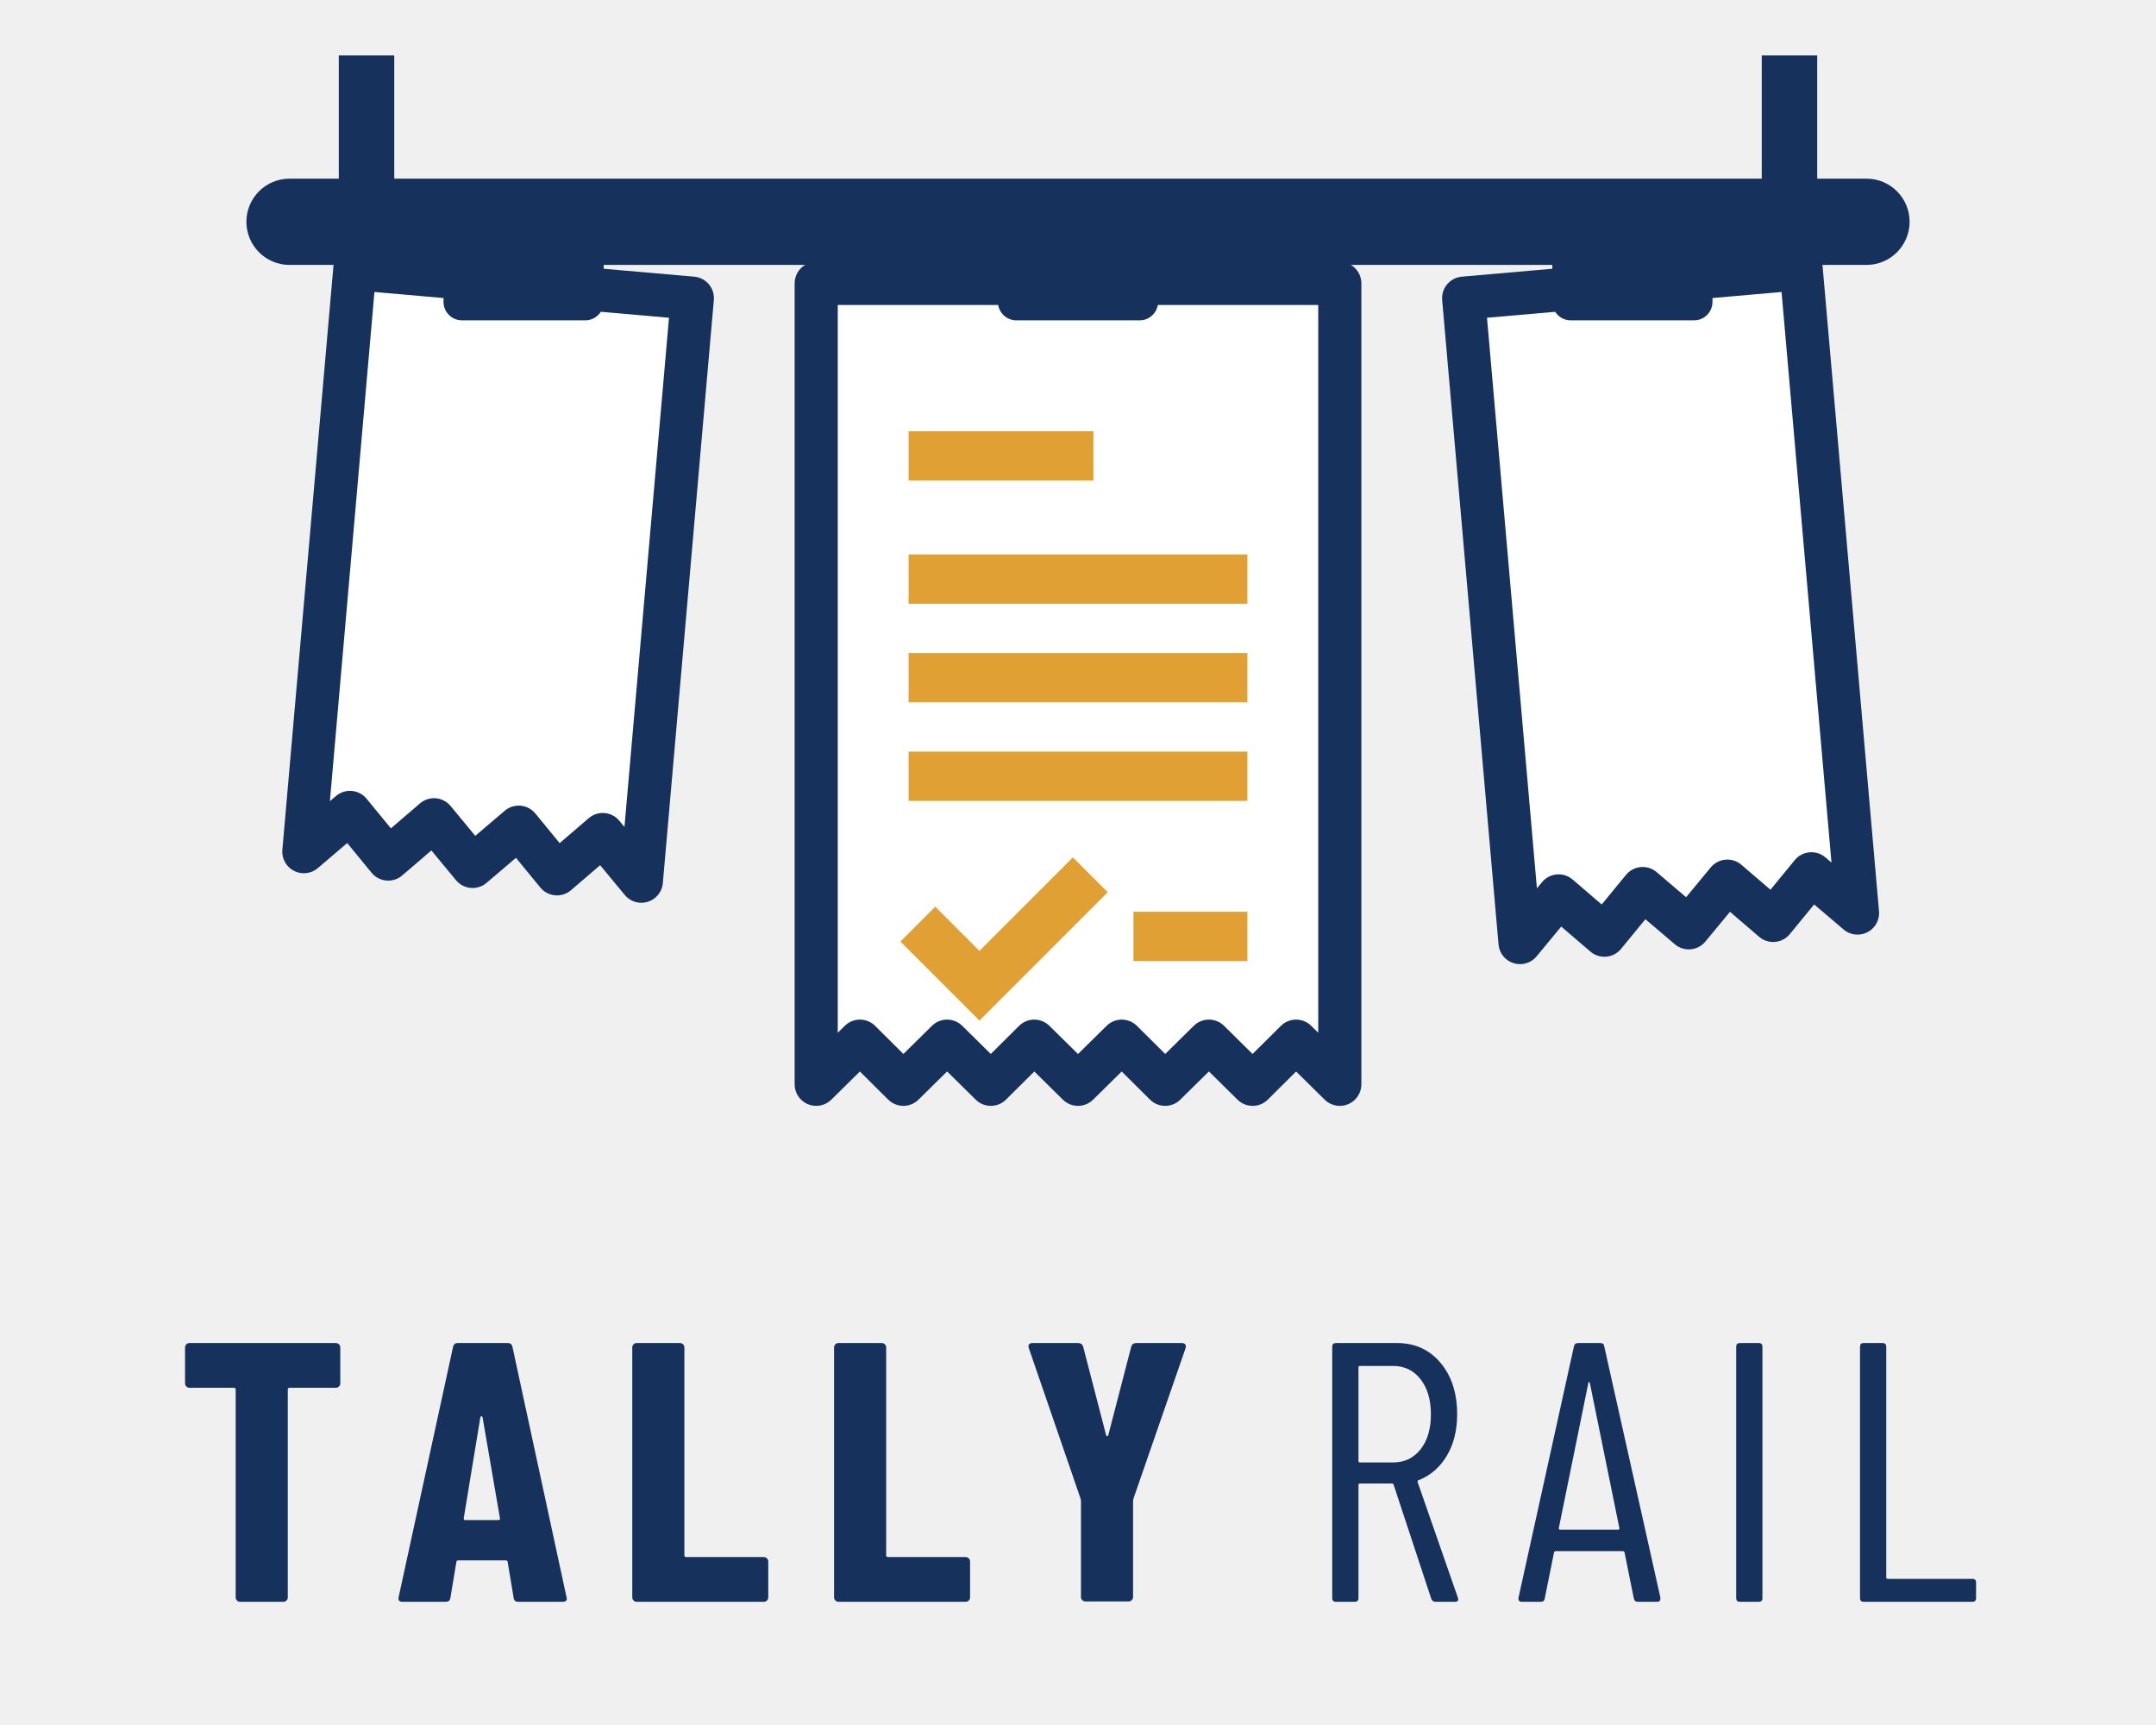
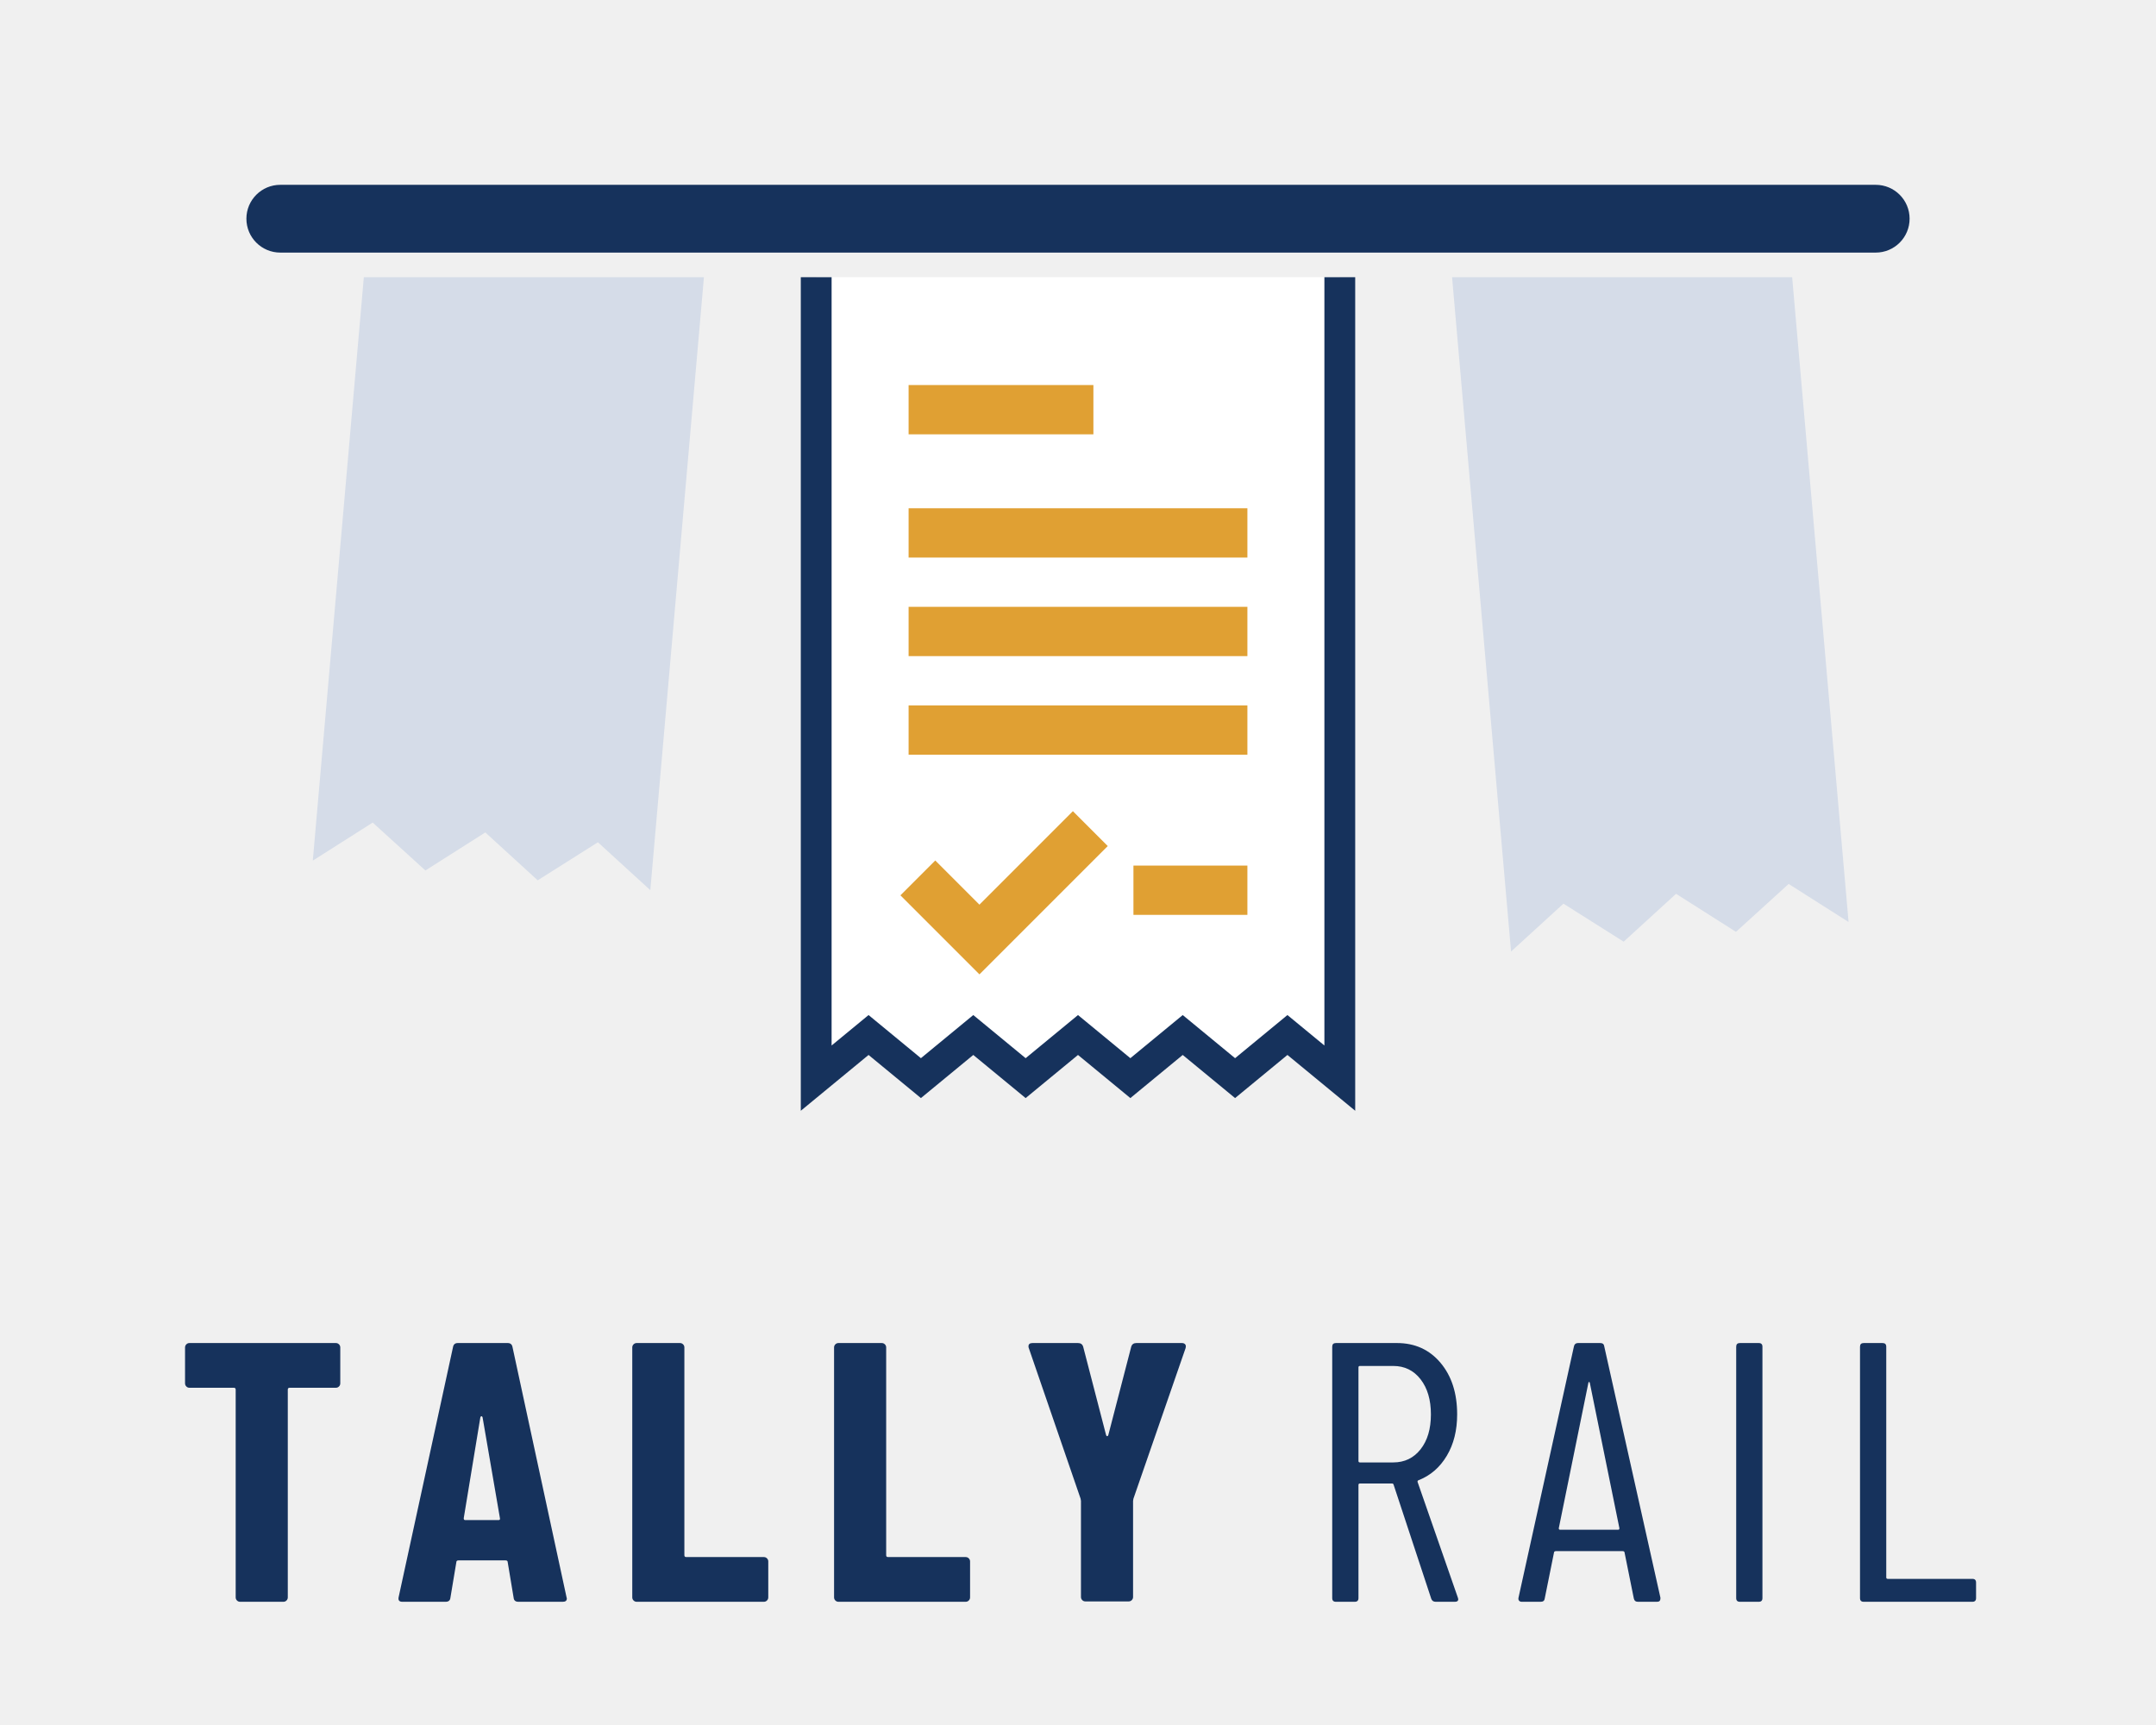
<svg xmlns="http://www.w3.org/2000/svg" viewBox="-50 0 700 560">
-   <g stroke="#16325C" stroke-width="14" stroke-linejoin="round" fill="#FFFFFF">
-     <path transform="rotate(5 120 92)" d="M65,92 H175 V282 L161.2,268 L147.5,282 L133.8,268 L120.0,282 L106.2,268 L92.5,282 L78.8,268 L65.0,282 Z" />
-     <path transform="rotate(-5 480 92)" d="M425,92 H535 V302 L521.2,288 L507.5,302 L493.8,288 L480.0,302 L466.2,288 L452.5,302 L438.8,288 L425.0,302 Z" />
-     <path d="M215,92 H385 V352 L370.8,338 L356.7,352 L342.5,338 L328.3,352 L314.2,338 L300.0,352 L285.8,338 L271.7,352 L257.5,338 L243.3,352 L229.2,338 L215.0,352 Z" />
+   <defs>
+     <clipPath id="below">
+       <rect x="-100" y="90" width="800" height="600" />
+     </clipPath>
+   </defs>
+   <g clip-path="url(#below)" fill="#D5DCE8">
+     <path transform="rotate(5 125 71)" d="M70,71 V285 L88.3,271 L106.7,285 L125.0,271 L143.3,285 L161.7,271 L180.0,285 V71 Z" />
+     <path transform="rotate(-5 475 71)" d="M420,71 V305 L438.3,291 L456.7,305 L475.0,291 L493.3,305 L511.7,291 L530.0,305 V71 Z" />
  </g>
-   <rect x="30" y="58" width="540" height="28" rx="14" fill="#16325C" />
-   <rect x="60" y="18" width="18" height="50" fill="#16325C" />
-   <rect x="522" y="18" width="18" height="50" fill="#16325C" />
-   <rect x="94" y="74" width="52" height="30" rx="6" fill="#16325C" />
-   <rect x="274" y="74" width="52" height="30" rx="6" fill="#16325C" />
-   <rect x="454" y="74" width="52" height="30" rx="6" fill="#16325C" />
-   <rect x="245" y="140" width="60" height="16" fill="#E0A033" />
-   <rect x="245" y="180" width="110" height="16" fill="#E0A033" />
-   <rect x="245" y="212" width="110" height="16" fill="#E0A033" />
-   <rect x="245" y="244" width="110" height="16" fill="#E0A033" />
-   <path d="M248,300 l20,20 l36,-36" fill="none" stroke="#E0A033" stroke-width="16" />
-   <rect x="318" y="296" width="37" height="16" fill="#E0A033" />
+   <path d="M215,90 V350 L232.0,336 L249.0,350 L266.0,336 L283.0,350 L300.0,336 L317.0,350 L334.0,336 L351.0,350 L368.0,336 L385.0,350 V90" fill="#FFFFFF" stroke="#16325C" stroke-width="10" />
+   <rect x="30" y="60" width="540" height="22" rx="11.0" fill="#16325C" />
+   <rect x="245" y="125" width="60" height="16" fill="#E0A033" />
+   <rect x="245" y="165" width="110" height="16" fill="#E0A033" />
+   <rect x="245" y="197" width="110" height="16" fill="#E0A033" />
+   <rect x="245" y="229" width="110" height="16" fill="#E0A033" />
+   <path d="M248,285 l20,20 l36,-36" fill="none" stroke="#E0A033" stroke-width="16" />
+   <rect x="318" y="281" width="37" height="16" fill="#E0A033" />
  <g fill="#16325C" transform="translate(7.2,520)">
    <path d="M53.28 -82.56V-70.92Q53.28 -70.32 52.86 -69.9Q52.44 -69.48 51.84 -69.48H36.84Q36.24 -69.48 36.24 -68.88V-1.44Q36.24 -0.84 35.82 -0.42Q35.4 0.0 34.8 0.0H20.76Q20.16 0.0 19.74 -0.42Q19.32 -0.84 19.32 -1.44V-68.88Q19.32 -69.48 18.72 -69.48H4.32Q3.72 -69.48 3.3 -69.9Q2.88 -70.32 2.88 -70.92V-82.56Q2.88 -83.16 3.3 -83.58Q3.72 -84.0 4.32 -84.0H51.84Q52.44 -84.0 52.86 -83.58Q53.28 -83.16 53.28 -82.56Z M109.56 -1.32 107.64 -12.84Q107.64 -13.44 106.92 -13.44H91.68Q90.96 -13.44 90.96 -12.84L89.04 -1.32Q88.92 0.0 87.48 0.0H73.44Q71.88 0.0 72.24 -1.56L89.88 -82.68Q90.12 -84.0 91.44 -84.0H107.64Q108.96 -84.0 109.2 -82.68L126.72 -1.56L126.84 -1.08Q126.84 0.0 125.52 0.0H111.12Q109.68 0.0 109.56 -1.32ZM93.84 -26.52H104.64Q105.24 -26.52 105.12 -27.12L99.48 -59.88Q99.36 -60.24 99.12 -60.24Q98.88 -60.24 98.76 -59.88L93.36 -27.12Q93.36 -26.52 93.84 -26.52Z M148.08 -1.44V-82.56Q148.08 -83.16 148.5 -83.58Q148.92 -84.0 149.52 -84.0H163.56Q164.16 -84.0 164.58 -83.58Q165.0 -83.16 165.0 -82.56V-15.12Q165.0 -14.52 165.6 -14.52H190.8Q191.4 -14.52 191.82 -14.1Q192.24 -13.68 192.24 -13.08V-1.44Q192.24 -0.84 191.82 -0.42Q191.4 0.0 190.8 0.0H149.52Q148.92 0.0 148.5 -0.42Q148.08 -0.84 148.08 -1.44Z M213.6 -1.44V-82.56Q213.6 -83.16 214.02 -83.58Q214.44 -84.0 215.04 -84.0H229.08Q229.68 -84.0 230.1 -83.58Q230.52 -83.16 230.52 -82.56V-15.12Q230.52 -14.52 231.12 -14.52H256.32Q256.92 -14.52 257.34 -14.1Q257.76 -13.68 257.76 -13.08V-1.44Q257.76 -0.84 257.34 -0.42Q256.92 0.0 256.32 0.0H215.04Q214.44 0.0 214.02 -0.42Q213.6 -0.84 213.6 -1.44Z M293.76 -1.56V-32.76L293.64 -33.48L276.84 -82.32Q276.72 -82.56 276.72 -82.92Q276.72 -84.0 278.04 -84.0H292.8Q294.12 -84.0 294.48 -82.8L301.92 -54.12Q302.04 -53.76 302.28 -53.76Q302.52 -53.76 302.64 -54.12L310.08 -82.8Q310.44 -84.0 311.76 -84.0H326.52Q327.24 -84.0 327.6 -83.58Q327.96 -83.16 327.72 -82.32L310.8 -33.48L310.68 -32.76V-1.56Q310.68 -0.96 310.26 -0.54Q309.84 -0.12 309.24 -0.12H295.2Q294.6 -0.12 294.18 -0.54Q293.76 -0.96 293.76 -1.56Z" />
    <path transform="translate(366.7,0)" d="M40.8 -0.96 28.56 -38.04Q28.44 -38.4 28.08 -38.4H17.64Q17.16 -38.4 17.16 -37.92V-1.2Q17.16 0.0 15.96 0.0H9.84Q8.64 0.0 8.64 -1.2V-82.8Q8.64 -84.0 9.84 -84.0H29.64Q38.4 -84.0 43.8 -77.58Q49.2 -71.16 49.2 -60.84Q49.2 -53.04 45.84 -47.4Q42.48 -41.76 36.72 -39.48Q36.24 -39.36 36.36 -38.88L49.44 -1.32L49.56 -0.84Q49.56 0.0 48.48 0.0H42.24Q41.16 0.0 40.8 -0.96ZM17.16 -76.08V-45.72Q17.16 -45.24 17.64 -45.24H28.44Q33.96 -45.24 37.32 -49.5Q40.68 -53.76 40.68 -60.84Q40.68 -67.92 37.32 -72.24Q33.96 -76.56 28.44 -76.56H17.64Q17.16 -76.56 17.16 -76.08Z M106.56 -1.08 103.56 -15.96Q103.56 -16.2 103.38 -16.32Q103.2 -16.44 102.96 -16.44H81.24Q81.0 -16.44 80.82 -16.32Q80.64 -16.2 80.64 -15.96L77.64 -1.08Q77.52 0.0 76.32 0.0H70.2Q69.6 0.0 69.3 -0.36Q69.0 -0.72 69.12 -1.32L87.12 -82.92Q87.36 -84.0 88.44 -84.0H95.64Q96.84 -84.0 96.96 -82.92L115.2 -1.32V-1.08Q115.2 0.0 114.12 0.0H107.88Q106.8 0.0 106.56 -1.08ZM82.56 -23.4H101.52Q101.88 -23.4 101.88 -23.88L92.28 -71.04Q92.16 -71.4 92.04 -71.4Q91.92 -71.4 91.8 -71.04L82.2 -23.88Q82.2 -23.4 82.56 -23.4Z M139.8 -1.2V-82.8Q139.8 -84.0 141.0 -84.0H147.12Q148.32 -84.0 148.32 -82.8V-1.2Q148.32 0.0 147.12 0.0H141.0Q139.8 0.0 139.8 -1.2Z M180.0 -1.2V-82.8Q180.0 -84.0 181.2 -84.0H187.32Q188.52 -84.0 188.52 -82.8V-7.92Q188.52 -7.44 189.0 -7.44H216.48Q217.68 -7.44 217.68 -6.24V-1.2Q217.68 0.0 216.48 0.0H181.2Q180.0 0.0 180.0 -1.2Z" />
  </g>
</svg>
